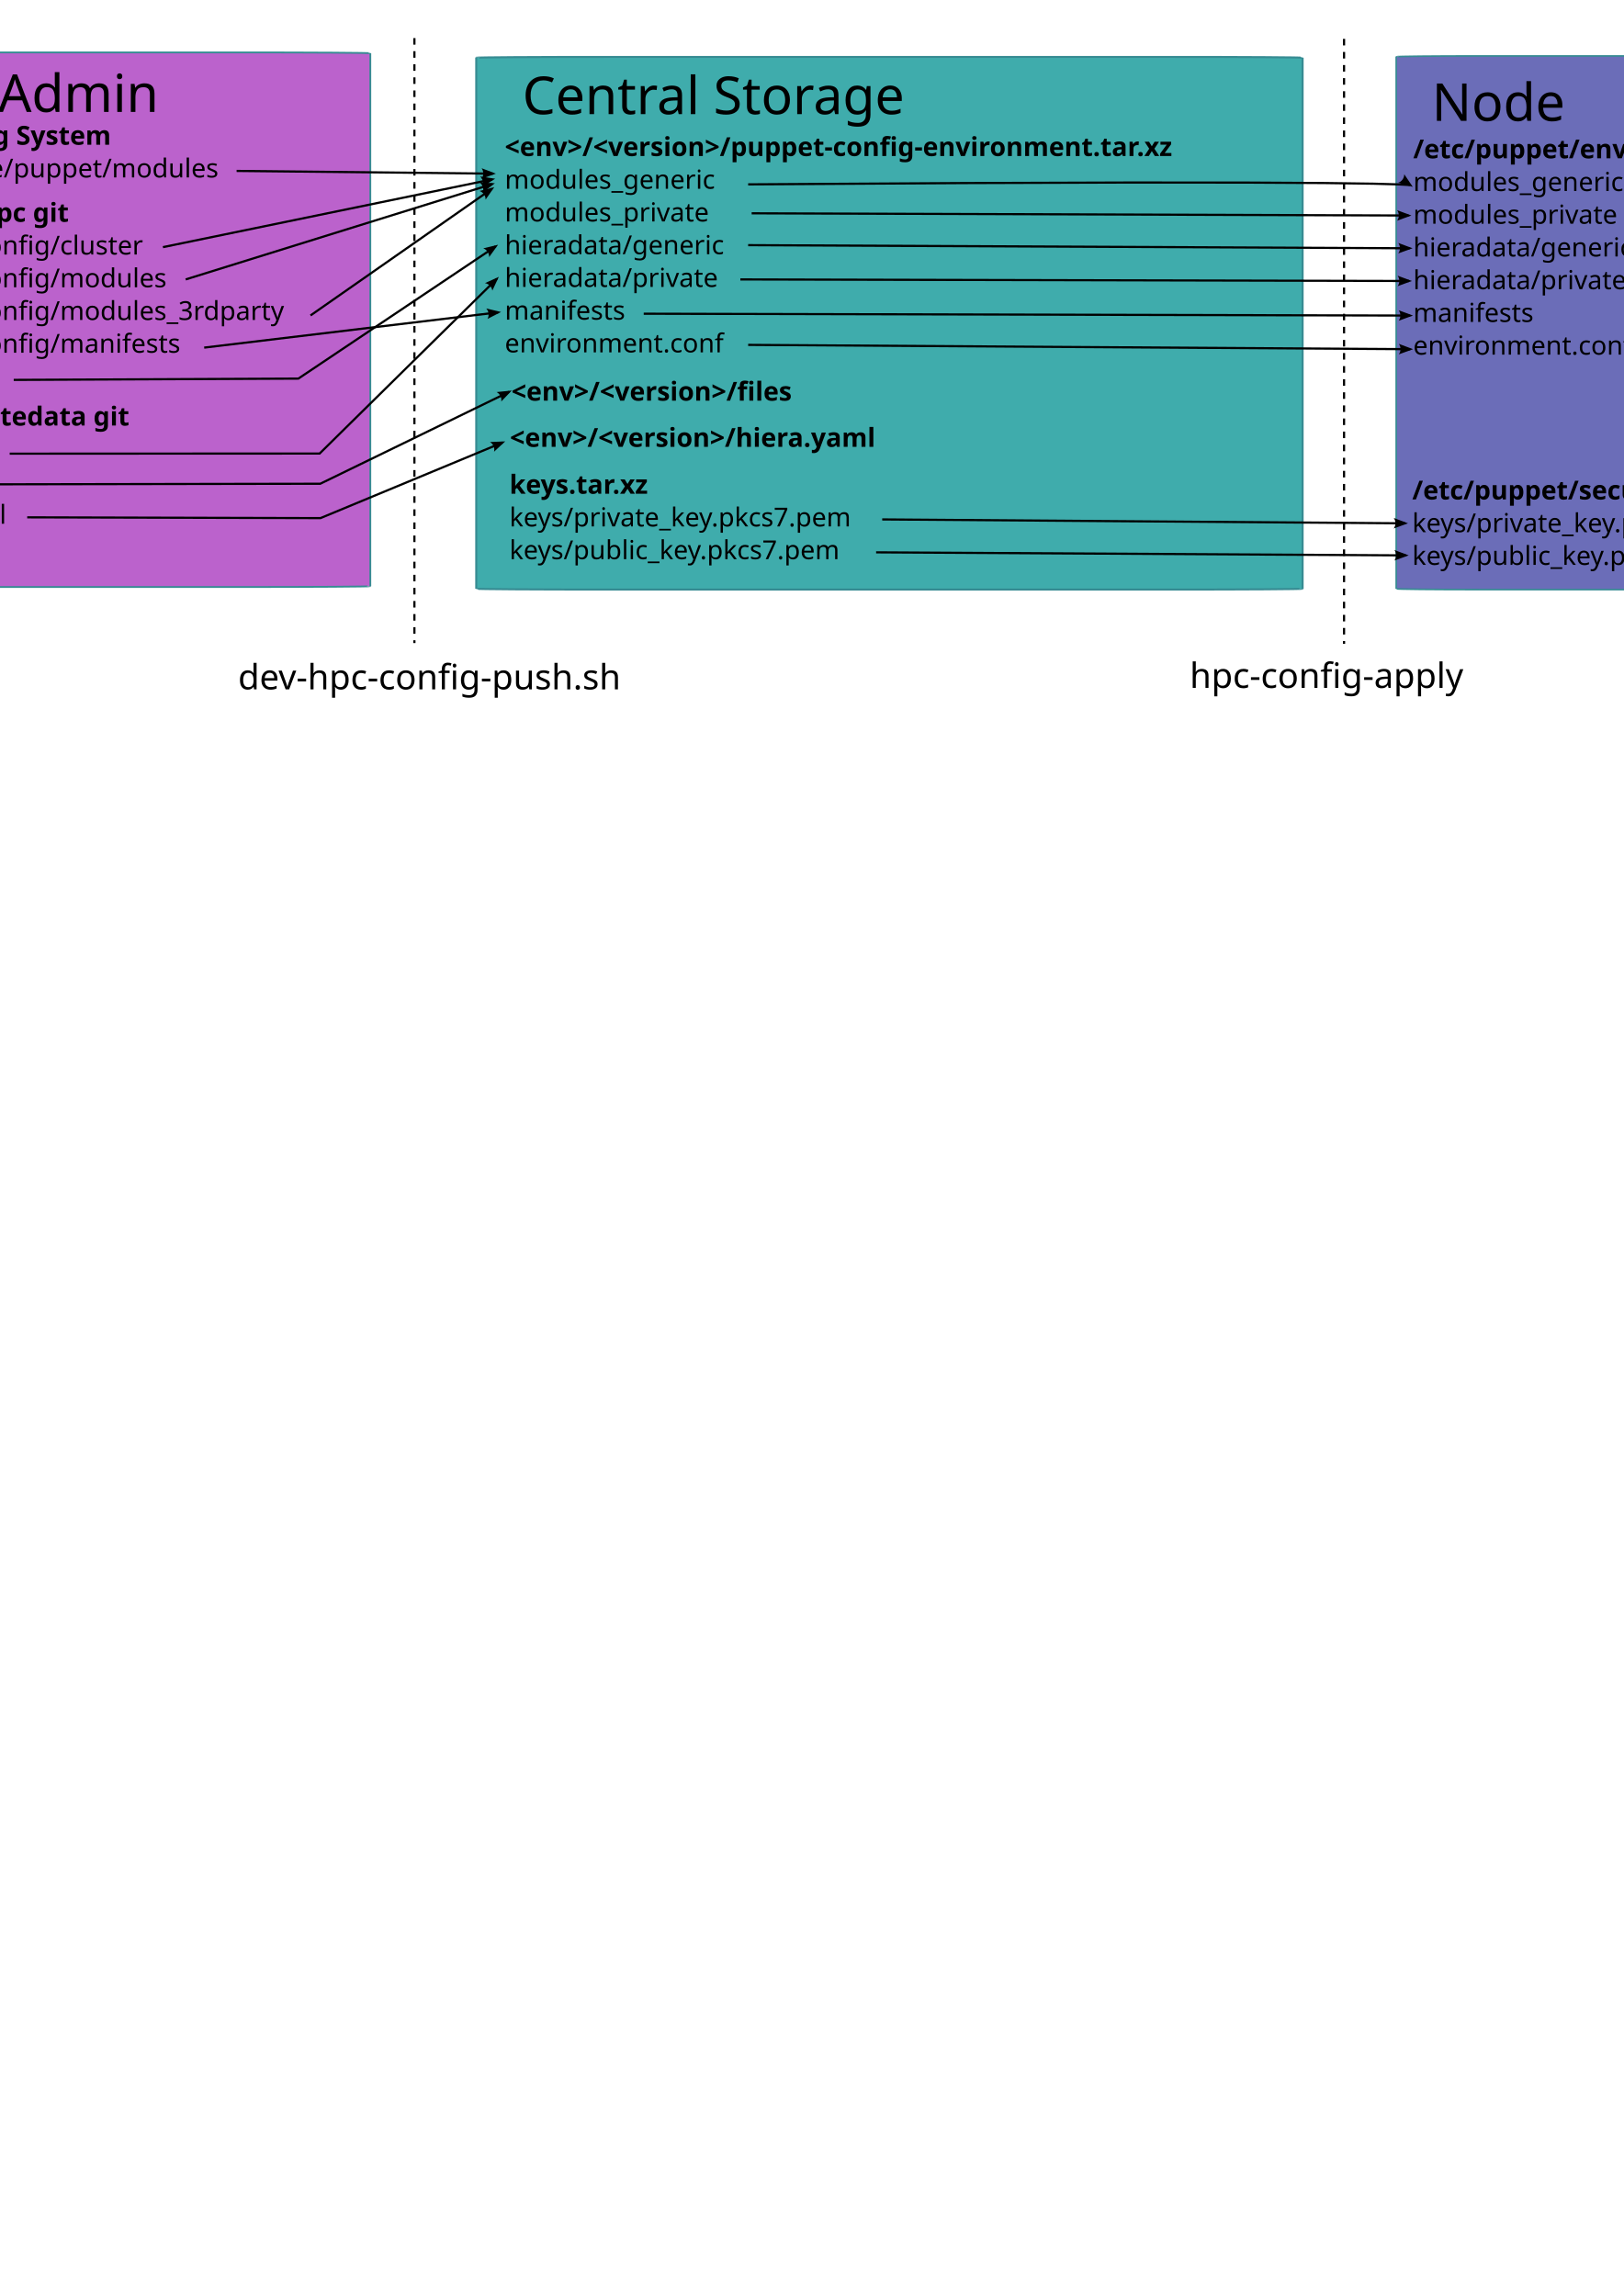
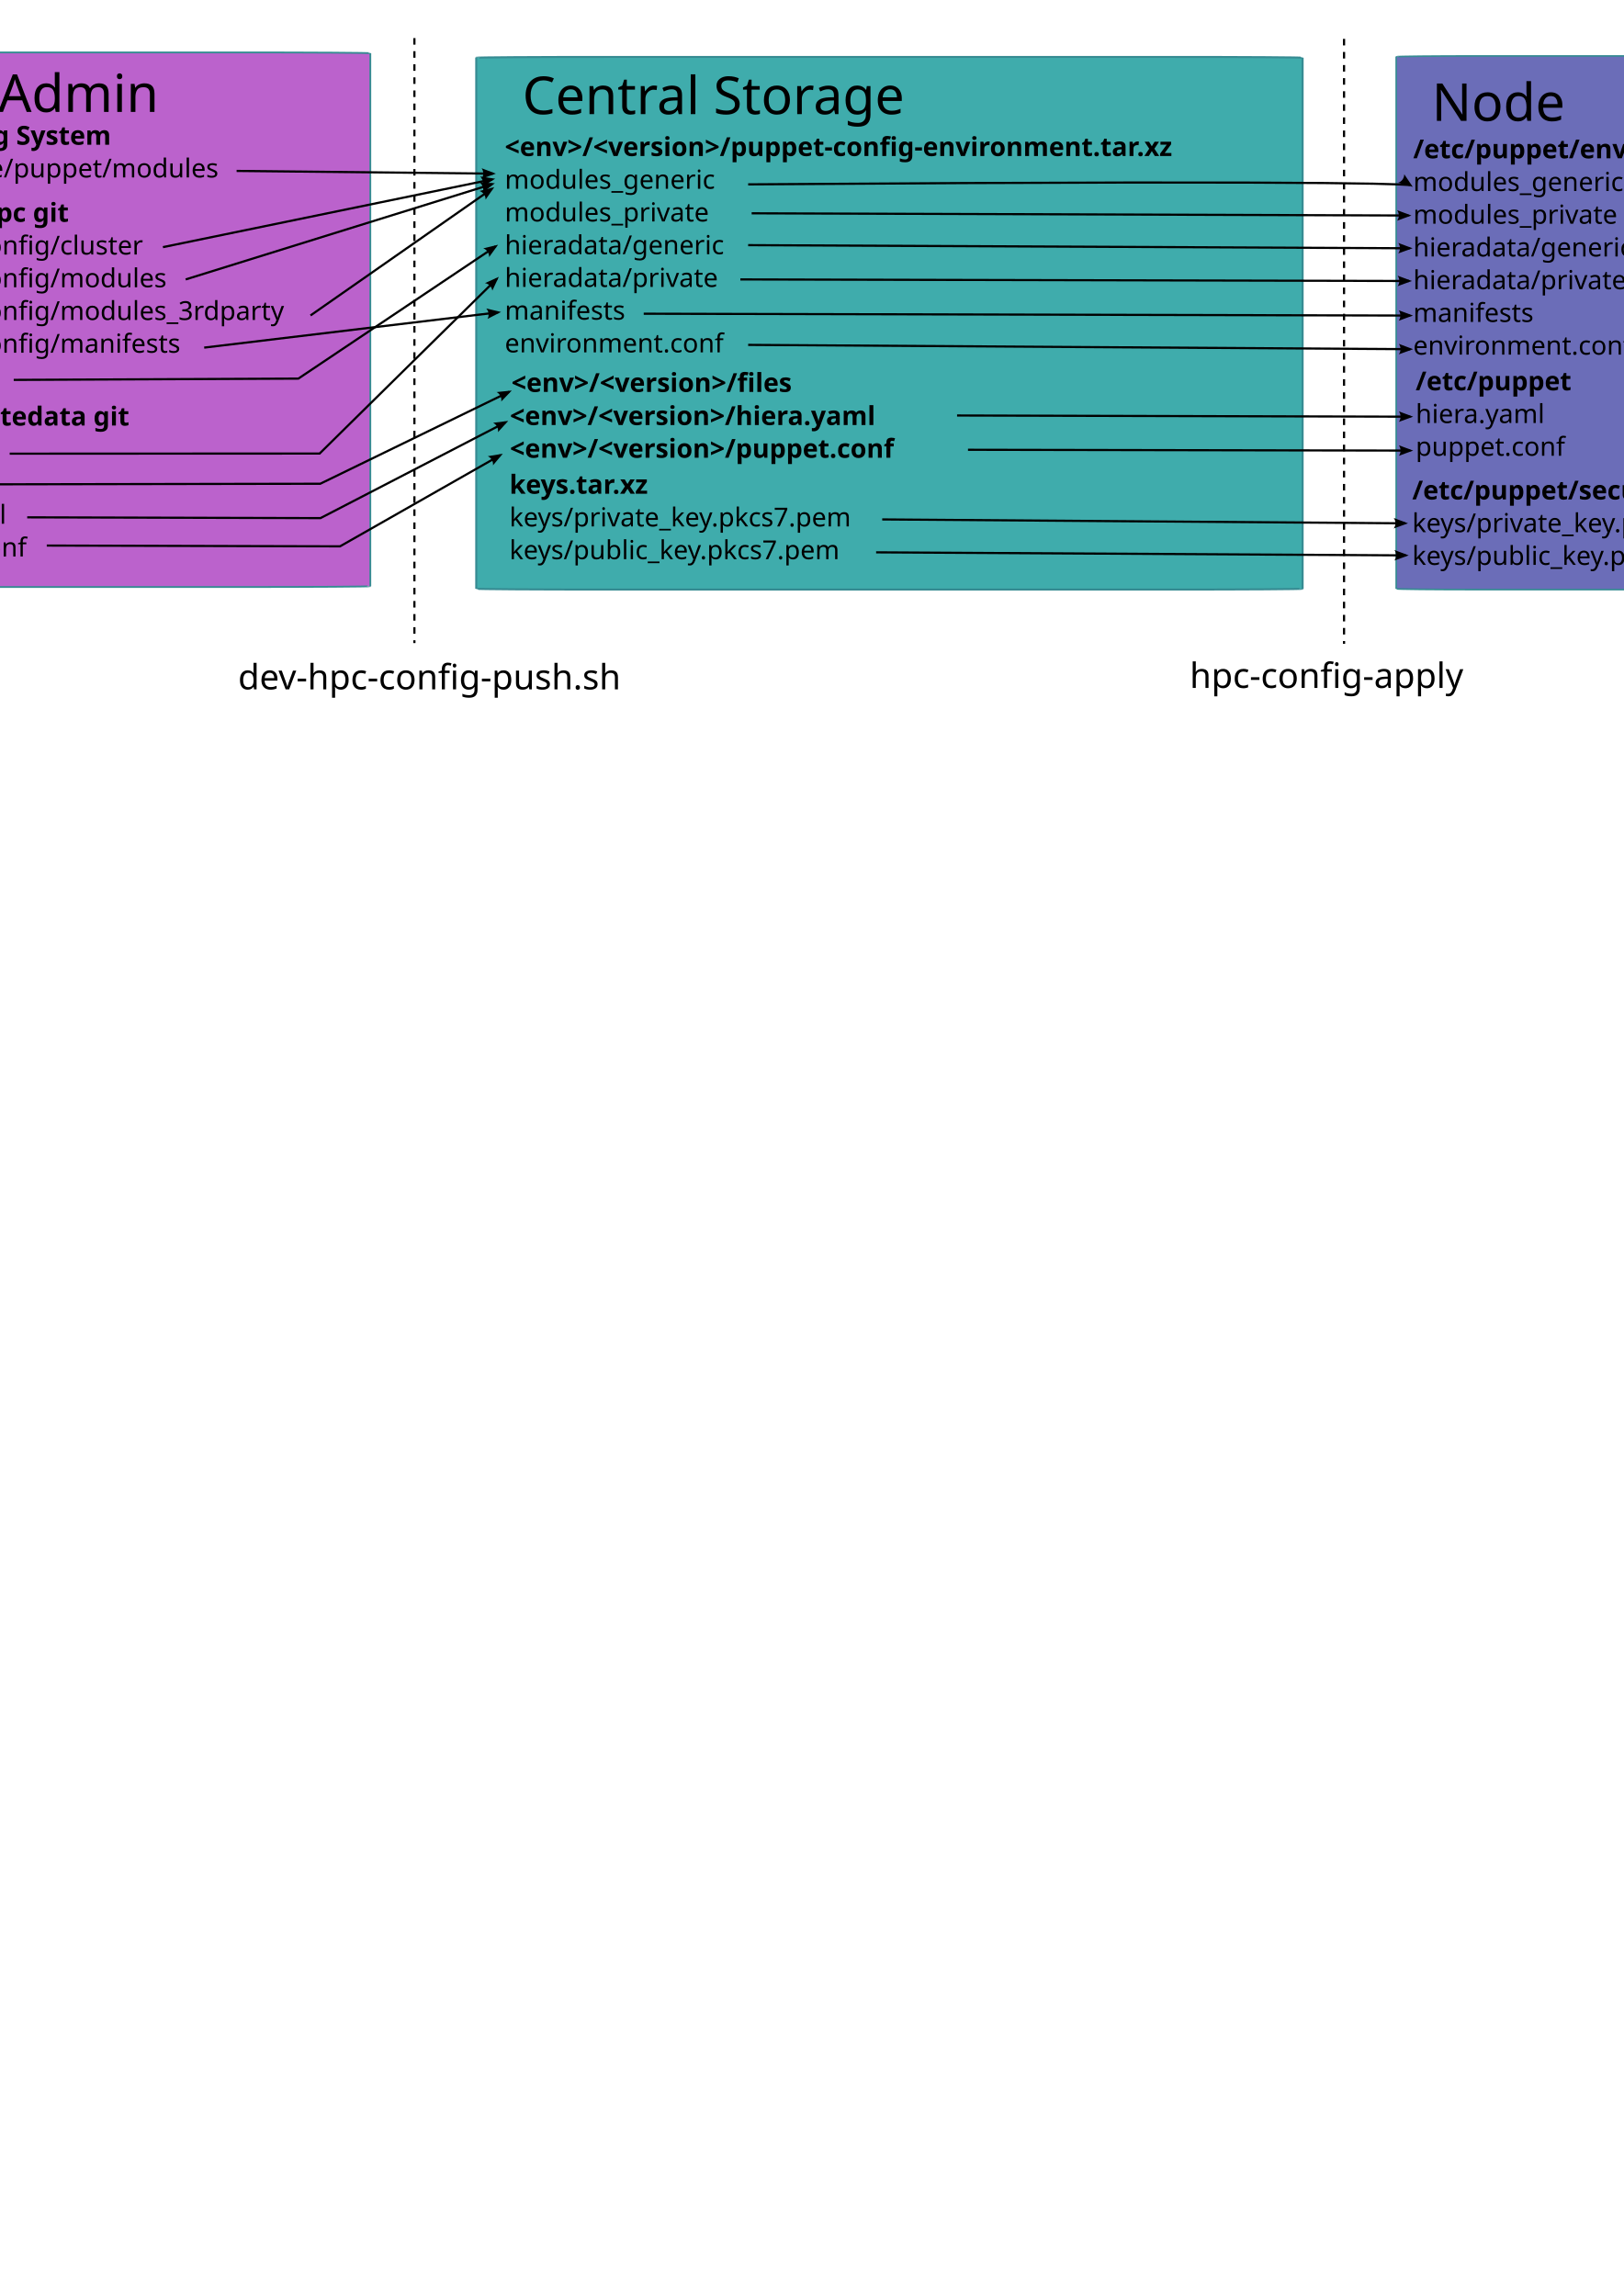
<svg xmlns="http://www.w3.org/2000/svg" width="744.094" height="1052.362" id="svg2" version="1.1">
  <defs id="defs4">
    <marker orient="auto" refY="0.0" refX="0.0" id="Arrow1Mstart" style="overflow:visible">
      <path id="path4197" d="M 0.0,0.0 L 5.0,-5.0 L -12.5,0.0 L 5.0,5.0 L 0.0,0.0 z " style="fill-rule:evenodd;stroke:#000000;stroke-width:1.0pt" transform="scale(0.4) translate(10,0)" />
    </marker>
    <marker orient="auto" refY="0.0" refX="0.0" id="Arrow2Lend" style="overflow:visible;">
      <path id="path4212" style="fill-rule:evenodd;stroke-width:0.625;stroke-linejoin:round;" d="M 8.719,4.034 L -2.207,0.016 L 8.719,-4.002 C 6.973,-1.63 6.983,1.616 8.719,4.034 z " transform="scale(1.1) rotate(180) translate(1,0)" />
    </marker>
    <marker orient="auto" refY="0.0" refX="0.0" id="Arrow1Lend" style="overflow:visible;">
      <path id="path4194" d="M 0.0,0.0 L 5.0,-5.0 L -12.5,0.0 L 5.0,5.0 L 0.0,0.0 z " style="fill-rule:evenodd;stroke:#000000;stroke-width:1.0pt;" transform="scale(0.8) rotate(180) translate(12.5,0)" />
    </marker>
    <marker orient="auto" refY="0.0" refX="0.0" id="Arrow2Mend" style="overflow:visible;">
      <path id="path4218" style="fill-rule:evenodd;stroke-width:0.625;stroke-linejoin:round;" d="M 8.719,4.034 L -2.207,0.016 L 8.719,-4.002 C 6.973,-1.63 6.983,1.616 8.719,4.034 z " transform="scale(0.6) rotate(180) translate(0,0)" />
+     </marker>
+     <marker orient="auto" refY="0" refX="0" id="Arrow2Mend-3" style="overflow:visible">
+       <path id="path4218-6" style="fill-rule:evenodd;stroke-width:0.625;stroke-linejoin:round" d="M 8.719,4.034 -2.207,0.016 8.719,-4.002 c -1.745,2.372 -1.735,5.617 -6e-7,8.035 z" transform="scale(-0.6,-0.6)" />
+     </marker>
+     <marker orient="auto" refY="0" refX="0" id="Arrow2Mend-2" style="overflow:visible">
+       <path id="path4218-9" style="fill-rule:evenodd;stroke-width:0.625;stroke-linejoin:round" d="M 8.719,4.034 -2.207,0.016 8.719,-4.002 c -1.745,2.372 -1.735,5.617 -6e-7,8.035 z" transform="scale(-0.6,-0.6)" />
+     </marker>
+     <marker orient="auto" refY="0" refX="0" id="Arrow2Mend-27" style="overflow:visible">
+       <path id="path4218-0" style="fill-rule:evenodd;stroke-width:0.625;stroke-linejoin:round" d="M 8.719,4.034 -2.207,0.016 8.719,-4.002 c -1.745,2.372 -1.735,5.617 -6e-7,8.035 z" transform="scale(-0.6,-0.6)" />
    </marker>
  </defs>
  <g id="layer1">
    <rect style="fill:#3facac;fill-opacity:1;stroke:#368b92;stroke-width:0.923;stroke-linejoin:round;stroke-miterlimit:4;stroke-opacity:1;stroke-dasharray:none;stroke-dashoffset:0" id="rect2985" width="378.705" height="244.119" x="218.244" y="26.098" rx="59.294" ry="0.378" />
    <text xml:space="preserve" style="font-size:40px;font-style:normal;font-weight:normal;line-height:125%;letter-spacing:0px;word-spacing:0px;fill:#000000;fill-opacity:1;stroke:none;font-family:Sans" x="239.406" y="52.311" id="text3755">
      <tspan id="tspan3757" x="239.406" y="52.311" style="font-size:24px">Central Storage</tspan>
    </text>
    <text xml:space="preserve" style="font-size:40px;font-style:normal;font-weight:normal;line-height:125%;letter-spacing:0px;word-spacing:0px;fill:#000000;fill-opacity:1;stroke:none;font-family:Sans" x="231.325" y="71.504" id="text3759">
      <tspan id="tspan3761" x="231.325" y="71.504" style="font-size:12px;font-weight:bold;-inkscape-font-specification:Sans Bold">&lt;env&gt;/&lt;version&gt;/puppet-config-environment.tar.xz</tspan>
      <tspan x="231.325" y="86.504" style="font-size:12px" id="tspan3775">modules_generic</tspan>
      <tspan x="231.325" y="101.504" style="font-size:12px" id="tspan3777">modules_private</tspan>
      <tspan x="231.325" y="116.504" style="font-size:12px" id="tspan3779">hieradata/generic</tspan>
      <tspan x="231.325" y="131.504" style="font-size:12px" id="tspan3781">hieradata/private</tspan>
      <tspan x="231.325" y="146.504" style="font-size:12px" id="tspan3783">manifests</tspan>
      <tspan x="231.325" y="161.504" style="font-size:12px" id="tspan3763">environment.conf</tspan>
    </text>
-     <text xml:space="preserve" style="font-size:40px;font-style:normal;font-weight:normal;line-height:125%;letter-spacing:0px;word-spacing:0px;fill:#000000;fill-opacity:1;stroke:none;font-family:Sans" x="234.355" y="183.631" id="text3795">
-       <tspan id="tspan3797" x="234.355" y="183.631" style="font-size:12px;font-weight:bold;-inkscape-font-specification:Sans Bold">&lt;env&gt;/&lt;version&gt;/files</tspan>
+     <text xml:space="preserve" style="font-size:40px;font-style:normal;font-weight:normal;line-height:125%;letter-spacing:0px;word-spacing:0px;fill:#000000;fill-opacity:1;stroke:none;font-family:Sans" x="234.355" y="179.631" id="text3795">
+       <tspan id="tspan3797" x="234.355" y="179.631" style="font-size:12px;font-weight:bold;-inkscape-font-specification:Sans Bold">&lt;env&gt;/&lt;version&gt;/files</tspan>
    </text>
-     <text xml:space="preserve" style="font-size:40px;font-style:normal;font-weight:normal;line-height:125%;letter-spacing:0px;word-spacing:0px;fill:#000000;fill-opacity:1;stroke:none;font-family:Sans" x="233.655" y="204.806" id="text3795-3">
-       <tspan x="233.655" y="204.806" style="font-size:12px;font-weight:bold;-inkscape-font-specification:Sans Bold" id="tspan3820">&lt;env&gt;/&lt;version&gt;/hiera.yaml</tspan>
+     <text xml:space="preserve" style="font-size:40px;font-style:normal;font-weight:normal;line-height:125%;letter-spacing:0px;word-spacing:0px;fill:#000000;fill-opacity:1;stroke:none;font-family:Sans" x="233.655" y="194.806" id="text3795-3">
+       <tspan x="233.655" y="194.806" style="font-size:12px;font-weight:bold;-inkscape-font-specification:Sans Bold" id="tspan3820">&lt;env&gt;/&lt;version&gt;/hiera.yaml</tspan>
+       <tspan x="233.655" y="209.806" style="font-size:12px;font-weight:bold;-inkscape-font-specification:Sans Bold" id="tspan3094">&lt;env&gt;/&lt;version&gt;/puppet.conf</tspan>
+       <tspan x="233.655" y="224.806" style="font-size:12px;font-weight:bold;-inkscape-font-specification:Sans Bold" id="tspan3096" />
    </text>
    <text xml:space="preserve" style="font-size:40px;font-style:normal;font-weight:normal;line-height:125%;letter-spacing:0px;word-spacing:0px;fill:#000000;fill-opacity:1;stroke:none;font-family:Sans" x="233.47" y="226.291" id="text3795-3-7">
      <tspan x="233.47" y="226.291" style="font-size:12px;font-weight:bold;-inkscape-font-specification:Sans Bold" id="tspan3820-5">keys.tar.xz</tspan>
      <tspan x="233.47" y="241.291" style="font-size:12px;font-weight:normal;-inkscape-font-specification:Sans" id="tspan4138">keys/private_key.pkcs7.pem</tspan>
      <tspan x="233.47" y="256.291" style="font-size:12px;font-weight:normal;-inkscape-font-specification:Sans" id="tspan4140">keys/public_key.pkcs7.pem</tspan>
    </text>
    <rect style="fill:#bb62cc;fill-opacity:1;stroke:#368b92;stroke-width:0.816;stroke-linejoin:round;stroke-miterlimit:4;stroke-opacity:1;stroke-dasharray:none;stroke-dashoffset:0" id="rect3845" width="238.396" height="245.03" x="-68.69" y="24.027" rx="59.294" ry="0.376" />
    <text xml:space="preserve" style="font-size:24px;font-style:normal;font-weight:normal;line-height:125%;letter-spacing:0px;word-spacing:0px;fill:#000000;fill-opacity:1;stroke:none;font-family:Sans" x="-52.528" y="51.301" id="text3847">
      <tspan id="tspan3849" x="-52.528" y="51.301">Dev/Admin</tspan>
    </text>
    <text xml:space="preserve" style="font-size:40px;font-style:normal;font-weight:normal;line-height:125%;letter-spacing:0px;word-spacing:0px;fill:#000000;fill-opacity:1;stroke:none;font-family:Sans" x="-56.756" y="66.333" id="text3759-3">
      <tspan id="tspan3761-5" x="-56.756" y="66.333" style="font-size:12px;font-weight:bold;-inkscape-font-specification:Sans Bold">Operating System</tspan>
      <tspan x="-56.756" y="81.333" style="font-size:12px" id="tspan3763-7">/usr/share/puppet/modules</tspan>
    </text>
    <text xml:space="preserve" style="font-size:40px;font-style:normal;font-weight:normal;line-height:125%;letter-spacing:0px;word-spacing:0px;fill:#000000;fill-opacity:1;stroke:none;font-family:Sans" x="-56.531" y="101.66" id="text3759-3-0">
      <tspan id="tspan3761-5-9" x="-56.531" y="101.66" style="font-size:12px;font-weight:bold;-inkscape-font-specification:Sans Bold">puppet-hpc git</tspan>
      <tspan x="-56.531" y="116.66" style="font-size:12px" id="tspan3763-7-3">puppet-config/cluster</tspan>
      <tspan x="-56.531" y="131.66" style="font-size:12px" id="tspan3934">puppet-config/modules</tspan>
      <tspan x="-56.531" y="146.66" style="font-size:12px" id="tspan3936">puppet-config/modules_3rdparty</tspan>
      <tspan x="-56.531" y="161.66" style="font-size:12px" id="tspan3938">puppet-config/manifests</tspan>
      <tspan x="-56.531" y="176.66" style="font-size:12px" id="tspan3942">hieradata</tspan>
    </text>
    <text xml:space="preserve" style="font-size:40px;font-style:normal;font-weight:normal;line-height:125%;letter-spacing:0px;word-spacing:0px;fill:#000000;fill-opacity:1;stroke:none;font-family:Sans" x="-56.219" y="195.051" id="text3759-3-0-6">
      <tspan id="tspan3761-5-9-0" x="-56.219" y="195.051" style="font-size:12px;font-weight:bold;-inkscape-font-specification:Sans Bold">hpc-privatedata git</tspan>
      <tspan x="-56.219" y="210.051" style="font-size:12px" id="tspan3942-8">hieradata</tspan>
      <tspan x="-56.219" y="225.051" style="font-size:12px" id="tspan3996">files</tspan>
      <tspan x="-56.219" y="240.051" style="font-size:12px" id="tspan3998">hiera.yaml</tspan>
+       <tspan x="-56.219" y="255.051" style="font-size:12px" id="tspan3092">puppet.conf</tspan>
    </text>
    <path style="fill:none;stroke:#000000;stroke-width:1px;stroke-linecap:butt;stroke-linejoin:miter;stroke-opacity:1;marker-end:url(#Arrow2Mend)" d="m 108.433,78.341 117.484,1.239" id="path4038" />
    <path style="fill:none;stroke:#000000;stroke-width:1px;stroke-linecap:butt;stroke-linejoin:miter;stroke-opacity:1;marker-end:url(#Arrow2Mend)" d="M 74.669,113.277 225.632,82.192" id="path4040" />
    <path style="fill:none;stroke:#000000;stroke-width:1px;stroke-linecap:butt;stroke-linejoin:miter;stroke-opacity:1;marker-end:url(#Arrow2Mend)" d="M 85.087,128.073 225.532,84.391" id="path4042" />
    <path style="fill:none;stroke:#000000;stroke-width:1px;stroke-linecap:butt;stroke-linejoin:miter;stroke-opacity:1;marker-end:url(#Arrow2Mend)" d="M 142.298,144.592 225.443,86.529" id="path4044" />
    <path style="fill:none;stroke:#000000;stroke-width:1px;stroke-linecap:butt;stroke-linejoin:miter;stroke-opacity:1;marker-end:url(#Arrow2Mend)" d="M 93.577,159.326 228.305,143.164" id="path4046" />
    <path style="fill:none;stroke:#000000;stroke-width:1px;stroke-linecap:butt;stroke-linejoin:miter;stroke-opacity:1;marker-end:url(#Arrow2Mend)" d="m 6.285,174.121 c 6.061,0 130.443,-0.592 130.443,-0.592 l 90.43,-60.609" id="path4048" />
    <path style="fill:none;stroke:#000000;stroke-width:1px;stroke-linecap:butt;stroke-linejoin:miter;stroke-opacity:1;marker-end:url(#Arrow2Mend)" d="m 4.438,207.936 142.034,-0.061 81.191,-80.055" id="path4050" />
    <path style="fill:none;stroke:#000000;stroke-width:1px;stroke-linecap:butt;stroke-linejoin:miter;stroke-opacity:1;marker-end:url(#Arrow2Mend)" d="m -21.213,222.017 167.979,-0.296 86.579,-42.131" id="path4052" />
-     <path style="fill:none;stroke:#000000;stroke-width:1px;stroke-linecap:butt;stroke-linejoin:miter;stroke-opacity:1;marker-end:url(#Arrow2Mend)" d="m 12.468,237.118 c 4.041,0 134.399,0.357 134.399,0.357 l 83.447,-34.652" id="path4054" />
+     <path style="fill:none;stroke:#000000;stroke-width:1px;stroke-linecap:butt;stroke-linejoin:miter;stroke-opacity:1;marker-end:url(#Arrow2Mend)" d="m 12.468,237.118 c 4.041,0 134.399,0.357 134.399,0.357 l 84.876,-43.937" id="path4054" />
    <rect style="fill:#6b6db8;fill-opacity:1;stroke:#368b92;stroke-width:0.742;stroke-linejoin:round;stroke-miterlimit:4;stroke-opacity:1;stroke-dasharray:none;stroke-dashoffset:0" id="rect2985-7" width="244.536" height="244.59" x="639.843" y="25.65" rx="38.287" ry="0.379" />
    <text xml:space="preserve" style="font-size:40px;font-style:normal;font-weight:normal;line-height:125%;letter-spacing:0px;word-spacing:0px;fill:#000000;fill-opacity:1;stroke:none;font-family:Sans" x="656.156" y="55.412" id="text3755-9">
      <tspan id="tspan3757-2" x="656.156" y="55.412" style="font-size:24px">Node</tspan>
    </text>
    <text xml:space="preserve" style="font-size:40px;font-style:normal;font-weight:normal;line-height:125%;letter-spacing:0px;word-spacing:0px;fill:#000000;fill-opacity:1;stroke:none;font-family:Sans" x="647.617" y="72.55" id="text3759-0">
      <tspan id="tspan3761-2" x="647.617" y="72.55" style="font-size:12px;font-weight:bold;-inkscape-font-specification:Sans Bold">/etc/puppet/environments/&lt;env&gt;</tspan>
      <tspan x="647.617" y="87.55" style="font-size:12px" id="tspan3775-3">modules_generic</tspan>
      <tspan x="647.617" y="102.55" style="font-size:12px" id="tspan3777-7">modules_private</tspan>
      <tspan x="647.617" y="117.55" style="font-size:12px" id="tspan3779-5">hieradata/generic</tspan>
      <tspan x="647.617" y="132.55" style="font-size:12px" id="tspan3781-9">hieradata/private</tspan>
      <tspan x="647.617" y="147.55" style="font-size:12px" id="tspan3783-2">manifests</tspan>
      <tspan x="647.617" y="162.55" style="font-size:12px" id="tspan3763-2">environment.conf</tspan>
    </text>
    <path style="fill:none;stroke:#000000;stroke-width:1px;stroke-linecap:butt;stroke-linejoin:miter;stroke-opacity:1;marker-end:url(#Arrow2Mend)" d="m 342.857,84.505 c 300,-2.143 303.492,0.383 303.492,0.383" id="path4142" />
    <path style="fill:none;stroke:#000000;stroke-width:1px;stroke-linecap:butt;stroke-linejoin:miter;stroke-opacity:1;marker-end:url(#Arrow2Mend)" d="m 342.857,112.362 303.153,1.429" id="path4146" />
    <path style="fill:none;stroke:#000000;stroke-width:1px;stroke-linecap:butt;stroke-linejoin:miter;stroke-opacity:1;marker-end:url(#Arrow2Mend)" d="m 339.286,128.076 306.429,0.714" id="path4148" />
    <path style="fill:none;stroke:#000000;stroke-width:1px;stroke-linecap:butt;stroke-linejoin:miter;stroke-opacity:1;marker-end:url(#Arrow2Mend)" d="m 295,143.791 351.2,0.844" id="path4150" />
    <path style="fill:none;stroke:#000000;stroke-width:1px;stroke-linecap:butt;stroke-linejoin:miter;stroke-opacity:1;marker-end:url(#Arrow2Mend)" d="m 342.857,158.076 303.406,1.977" id="path4152" />
    <text xml:space="preserve" style="font-size:40px;font-style:normal;font-weight:normal;line-height:125%;letter-spacing:0px;word-spacing:0px;fill:#000000;fill-opacity:1;stroke:none;font-family:Sans" x="647.18" y="228.919" id="text3795-3-7-8">
      <tspan x="647.18" y="228.919" style="font-size:12px;font-weight:bold;-inkscape-font-specification:Sans Bold" id="tspan3820-5-9">/etc/puppet/secure</tspan>
      <tspan x="647.18" y="243.919" style="font-size:12px;font-weight:normal;-inkscape-font-specification:Sans" id="tspan4138-7">keys/private_key.pkcs7.pem</tspan>
      <tspan x="647.18" y="258.919" style="font-size:12px;font-weight:normal;-inkscape-font-specification:Sans" id="tspan4140-3">keys/public_key.pkcs7.pem</tspan>
    </text>
    <path style="fill:none;stroke:#000000;stroke-width:1px;stroke-linecap:butt;stroke-linejoin:miter;stroke-opacity:1;marker-end:url(#Arrow2Mend)" d="m 401.5,253.163 242.742,1.393" id="path4183" />
    <path style="fill:none;stroke:#000000;stroke-width:1px;stroke-linecap:butt;stroke-linejoin:miter;stroke-opacity:1;marker-end:url(#Arrow2Mend)" d="M 344.462,97.768 645.487,98.778" id="path4185" />
    <path style="fill:none;stroke:#000000;stroke-width:1px;stroke-linecap:butt;stroke-linejoin:miter;stroke-opacity:1;marker-end:url(#Arrow2Mend)" d="m 404.286,238.076 239.643,1.786" id="path4631" />
    <text xml:space="preserve" style="font-size:40px;font-style:normal;font-weight:normal;line-height:125%;letter-spacing:0px;word-spacing:0px;fill:#000000;fill-opacity:1;stroke:none;font-family:Sans" x="109.096" y="315.961" id="text4817">
      <tspan id="tspan4819" x="109.096" y="315.961" style="font-size:16px">dev-hpc-config-push.sh</tspan>
    </text>
    <path style="fill:none;stroke:#000000;stroke-width:1;stroke-linecap:butt;stroke-linejoin:miter;stroke-opacity:1;stroke-miterlimit:4;stroke-dasharray:3,3;stroke-dashoffset:0" d="m 189.909,17.461 0,277.287" id="path4821" />
    <text xml:space="preserve" style="font-size:40px;font-style:normal;font-weight:normal;line-height:125%;letter-spacing:0px;word-spacing:0px;fill:#000000;fill-opacity:1;stroke:none;font-family:Sans" x="545.225" y="315.305" id="text4817-6">
      <tspan id="tspan4819-1" x="545.225" y="315.305" style="font-size:16px">hpc-config-apply</tspan>
    </text>
    <path style="fill:none;stroke:#000000;stroke-width:1;stroke-linecap:butt;stroke-linejoin:miter;stroke-miterlimit:4;stroke-opacity:1;stroke-dasharray:3, 3;stroke-dashoffset:0" d="m 615.936,17.815 0,277.287" id="path4821-2" />
+     <path style="fill:none;stroke:#000000;stroke-width:1px;stroke-linecap:butt;stroke-linejoin:miter;stroke-opacity:1;marker-end:url(#Arrow2Mend)" d="m 21.431,250.054 c 4.041,0 134.399,0.357 134.399,0.357 l 73.447,-41.794" id="path4054-7" />
+     <text xml:space="preserve" style="font-size:40px;font-style:normal;font-weight:normal;line-height:125%;letter-spacing:0px;word-spacing:0px;fill:#000000;fill-opacity:1;stroke:none;font-family:Sans" x="648.755" y="178.893" id="text3795-3-7-8-5">
+       <tspan x="648.755" y="178.893" style="font-size:12px;font-weight:bold;-inkscape-font-specification:Sans Bold" id="tspan3820-5-9-3">/etc/puppet</tspan>
+       <tspan x="648.755" y="193.893" style="font-size:12px;font-weight:normal;-inkscape-font-specification:Sans" id="tspan4140-3-6">hiera.yaml</tspan>
+       <tspan x="648.755" y="208.893" style="font-size:12px;font-weight:normal;-inkscape-font-specification:Sans" id="tspan3153">puppet.conf</tspan>
+     </text>
+     <path style="fill:none;stroke:#000000;stroke-width:1px;stroke-linecap:butt;stroke-linejoin:miter;stroke-opacity:1;marker-end:url(#Arrow2Mend)" d="m 438.599,190.44 207.691,0.548" id="path4152-1" />
+     <path style="fill:none;stroke:#000000;stroke-width:1px;stroke-linecap:butt;stroke-linejoin:miter;stroke-opacity:1;marker-end:url(#Arrow2Mend)" d="m 443.599,206.155 202.691,0.37" id="path4152-1-9" />
  </g>
</svg>
